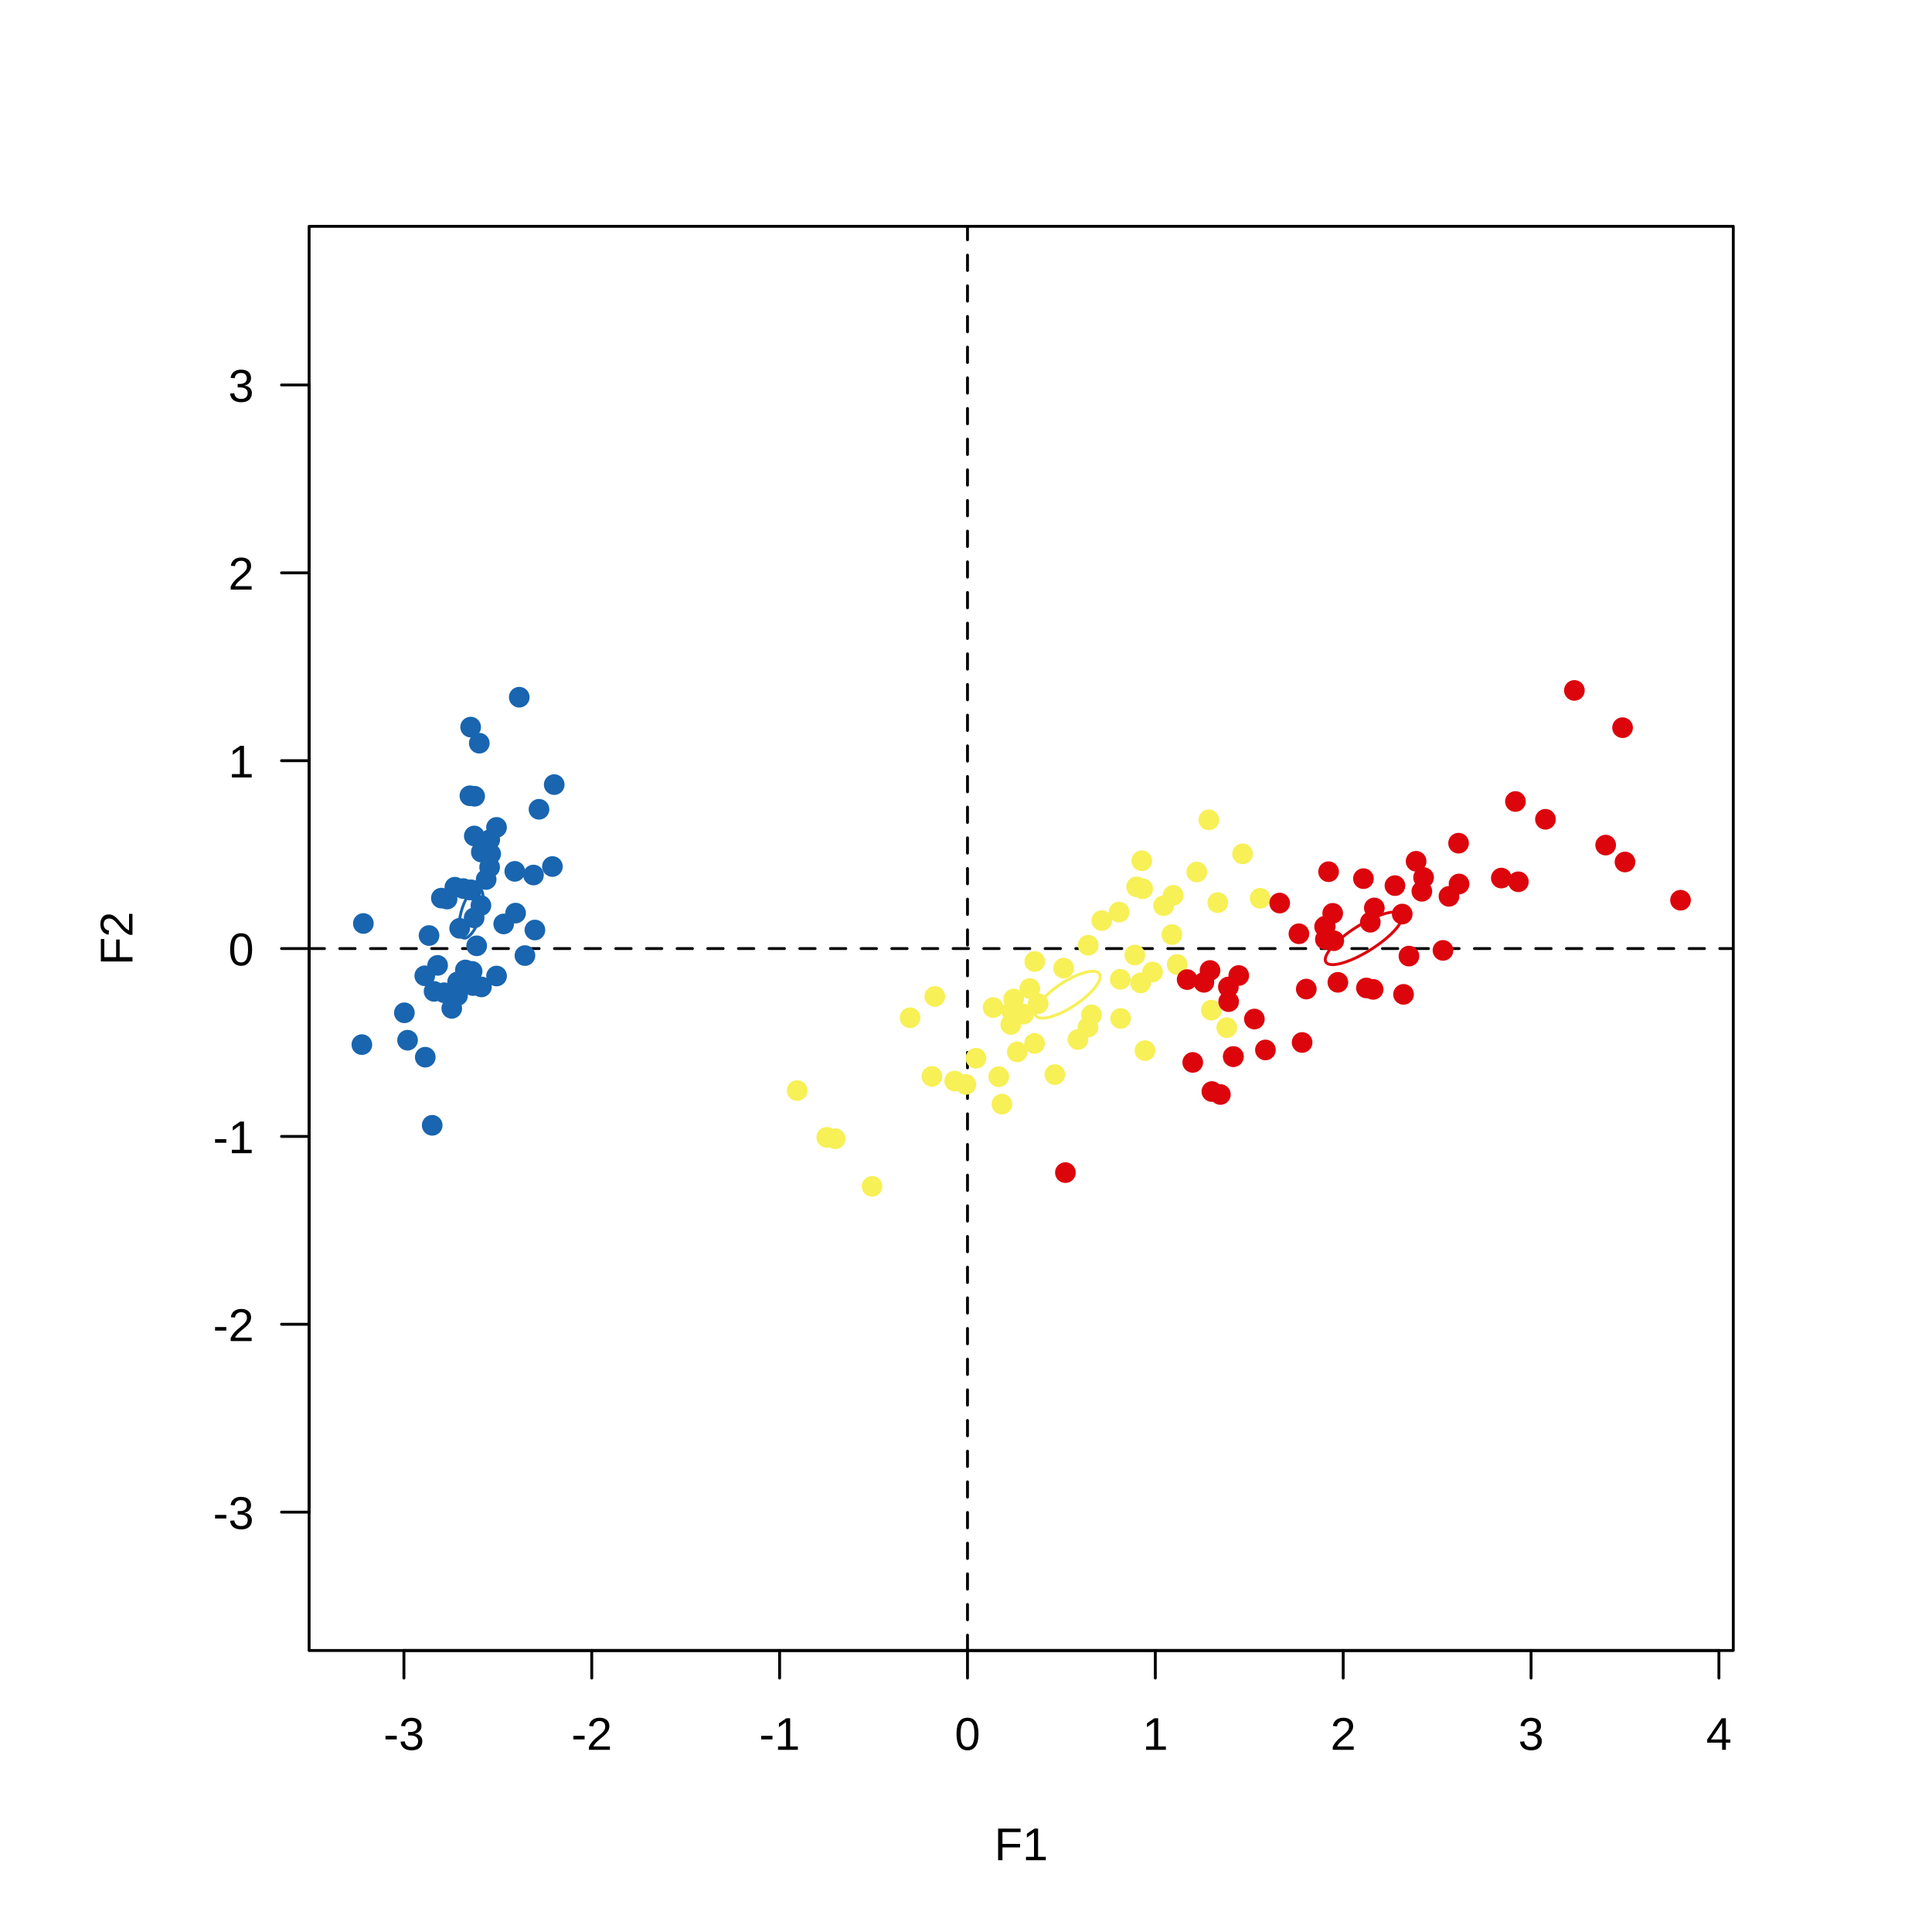
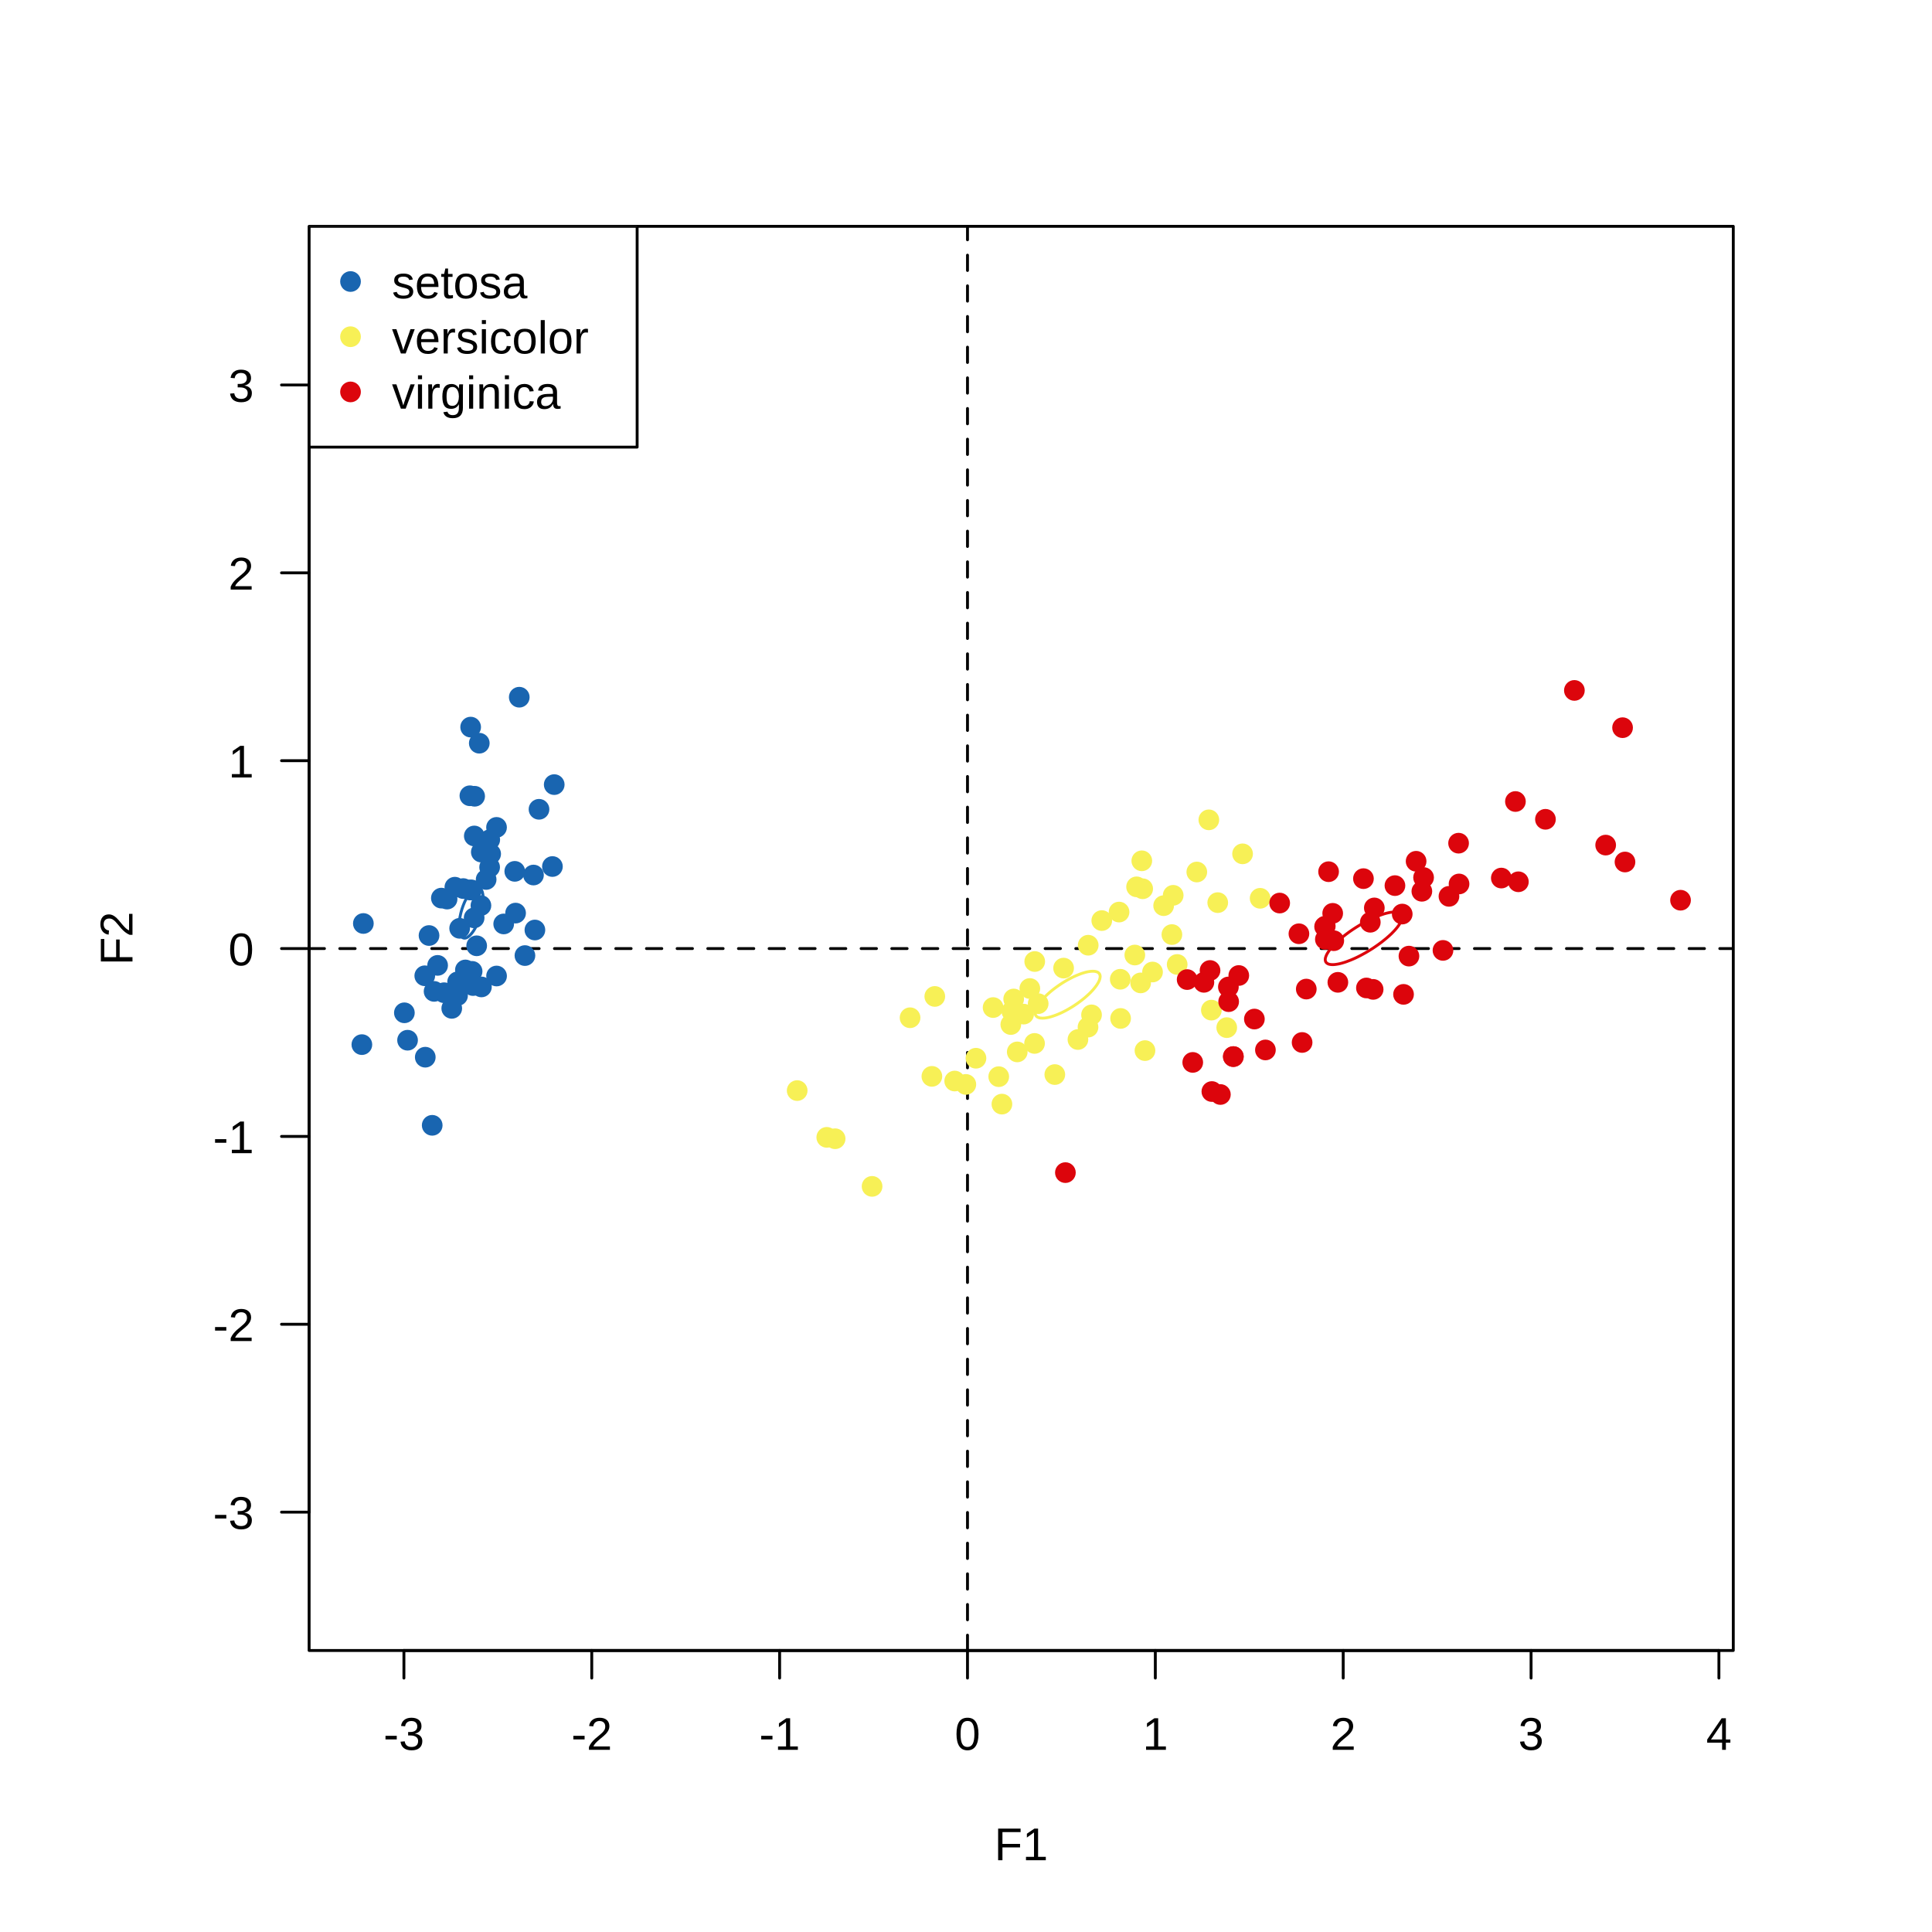
<svg xmlns="http://www.w3.org/2000/svg" class="svglite" width="504.00pt" height="504.00pt" viewBox="0 0 504.00 504.00">
  <defs>
    <style type="text/css">
    .svglite line, .svglite polyline, .svglite polygon, .svglite path, .svglite rect, .svglite circle {
      fill: none;
      stroke: #000000;
      stroke-linecap: round;
      stroke-linejoin: round;
      stroke-miterlimit: 10.00;
    }
    .svglite text {
      white-space: pre;
    }
  </style>
  </defs>
  <rect width="100%" height="100%" style="stroke: none; fill: #FFFFFF;" />
  <defs>
    <clipPath id="cpMC4wMHw1MDQuMDB8MC4wMHw1MDQuMDA=">
      <rect x="0.00" y="0.00" width="504.00" height="504.00" />
    </clipPath>
  </defs>
  <g clip-path="url(#cpMC4wMHw1MDQuMDB8MC4wMHw1MDQuMDA=)">
</g>
  <defs>
    <clipPath id="cpODAuNjR8NDUyLjE2fDU5LjA0fDQzMC41Ng==">
      <rect x="80.64" y="59.04" width="371.52" height="371.52" />
    </clipPath>
  </defs>
  <g clip-path="url(#cpODAuNjR8NDUyLjE2fDU5LjA0fDQzMC41Ng==)">
    <line x1="80.64" y1="247.45" x2="452.16" y2="247.45" style="stroke-width: 0.75; stroke-dasharray: 4.00,4.00;" />
    <line x1="252.39" y1="430.56" x2="252.39" y2="59.04" style="stroke-width: 0.75; stroke-dasharray: 4.00,4.00;" />
    <circle cx="120.85" cy="231.80" r="2.70" style="stroke-width: 0.75; stroke: none; fill: #1965B0;" />
    <circle cx="119.38" cy="256.13" r="2.70" style="stroke-width: 0.75; stroke: none; fill: #1965B0;" />
    <circle cx="110.81" cy="254.55" r="2.70" style="stroke-width: 0.75; stroke: none; fill: #1965B0;" />
    <circle cx="117.85" cy="263.05" r="2.70" style="stroke-width: 0.75; stroke: none; fill: #1965B0;" />
    <circle cx="118.66" cy="231.44" r="2.70" style="stroke-width: 0.75; stroke: none; fill: #1965B0;" />
    <circle cx="140.61" cy="211.12" r="2.70" style="stroke-width: 0.75; stroke: none; fill: #1965B0;" />
    <circle cx="114.16" cy="251.84" r="2.70" style="stroke-width: 0.75; stroke: none; fill: #1965B0;" />
    <circle cx="123.69" cy="239.44" r="2.70" style="stroke-width: 0.75; stroke: none; fill: #1965B0;" />
    <circle cx="110.94" cy="275.79" r="2.70" style="stroke-width: 0.75; stroke: none; fill: #1965B0;" />
    <circle cx="121.41" cy="253.03" r="2.70" style="stroke-width: 0.75; stroke: none; fill: #1965B0;" />
    <circle cx="129.53" cy="215.84" r="2.70" style="stroke-width: 0.75; stroke: none; fill: #1965B0;" />
    <circle cx="124.35" cy="246.73" r="2.70" style="stroke-width: 0.75; stroke: none; fill: #1965B0;" />
    <circle cx="115.85" cy="258.97" r="2.70" style="stroke-width: 0.75; stroke: none; fill: #1965B0;" />
    <circle cx="94.40" cy="272.51" r="2.70" style="stroke-width: 0.75; stroke: none; fill: #1965B0;" />
    <circle cx="122.78" cy="189.68" r="2.70" style="stroke-width: 0.75; stroke: none; fill: #1965B0;" />
    <circle cx="135.46" cy="181.88" r="2.70" style="stroke-width: 0.75; stroke: none; fill: #1965B0;" />
    <circle cx="123.82" cy="207.72" r="2.70" style="stroke-width: 0.75; stroke: none; fill: #1965B0;" />
    <circle cx="122.60" cy="232.17" r="2.70" style="stroke-width: 0.75; stroke: none; fill: #1965B0;" />
    <circle cx="144.58" cy="204.68" r="2.70" style="stroke-width: 0.75; stroke: none; fill: #1965B0;" />
    <circle cx="125.56" cy="222.28" r="2.70" style="stroke-width: 0.75; stroke: none; fill: #1965B0;" />
    <circle cx="139.17" cy="228.27" r="2.70" style="stroke-width: 0.75; stroke: none; fill: #1965B0;" />
    <circle cx="127.73" cy="226.23" r="2.70" style="stroke-width: 0.75; stroke: none; fill: #1965B0;" />
    <circle cx="94.79" cy="240.91" r="2.70" style="stroke-width: 0.75; stroke: none; fill: #1965B0;" />
    <circle cx="139.54" cy="242.61" r="2.70" style="stroke-width: 0.75; stroke: none; fill: #1965B0;" />
    <circle cx="136.94" cy="249.28" r="2.70" style="stroke-width: 0.75; stroke: none; fill: #1965B0;" />
    <circle cx="129.54" cy="254.61" r="2.70" style="stroke-width: 0.75; stroke: none; fill: #1965B0;" />
    <circle cx="131.40" cy="241.03" r="2.70" style="stroke-width: 0.75; stroke: none; fill: #1965B0;" />
    <circle cx="126.82" cy="229.43" r="2.70" style="stroke-width: 0.75; stroke: none; fill: #1965B0;" />
    <circle cx="123.03" cy="232.16" r="2.70" style="stroke-width: 0.75; stroke: none; fill: #1965B0;" />
    <circle cx="123.40" cy="257.10" r="2.70" style="stroke-width: 0.75; stroke: none; fill: #1965B0;" />
    <circle cx="125.59" cy="257.46" r="2.70" style="stroke-width: 0.75; stroke: none; fill: #1965B0;" />
    <circle cx="134.29" cy="227.31" r="2.70" style="stroke-width: 0.75; stroke: none; fill: #1965B0;" />
    <circle cx="122.58" cy="207.59" r="2.70" style="stroke-width: 0.75; stroke: none; fill: #1965B0;" />
    <circle cx="125.03" cy="193.88" r="2.70" style="stroke-width: 0.75; stroke: none; fill: #1965B0;" />
    <circle cx="123.16" cy="253.40" r="2.70" style="stroke-width: 0.75; stroke: none; fill: #1965B0;" />
    <circle cx="111.92" cy="244.05" r="2.70" style="stroke-width: 0.75; stroke: none; fill: #1965B0;" />
    <circle cx="123.73" cy="218.08" r="2.70" style="stroke-width: 0.75; stroke: none; fill: #1965B0;" />
    <circle cx="115.14" cy="234.29" r="2.70" style="stroke-width: 0.75; stroke: none; fill: #1965B0;" />
    <circle cx="106.32" cy="271.36" r="2.70" style="stroke-width: 0.75; stroke: none; fill: #1965B0;" />
    <circle cx="125.46" cy="236.23" r="2.70" style="stroke-width: 0.75; stroke: none; fill: #1965B0;" />
    <circle cx="116.63" cy="234.54" r="2.70" style="stroke-width: 0.75; stroke: none; fill: #1965B0;" />
    <circle cx="112.75" cy="293.56" r="2.70" style="stroke-width: 0.75; stroke: none; fill: #1965B0;" />
    <circle cx="105.49" cy="264.21" r="2.70" style="stroke-width: 0.75; stroke: none; fill: #1965B0;" />
    <circle cx="134.50" cy="238.20" r="2.70" style="stroke-width: 0.75; stroke: none; fill: #1965B0;" />
    <circle cx="144.11" cy="226.05" r="2.70" style="stroke-width: 0.75; stroke: none; fill: #1965B0;" />
    <circle cx="119.36" cy="259.71" r="2.70" style="stroke-width: 0.75; stroke: none; fill: #1965B0;" />
    <circle cx="128.00" cy="222.76" r="2.70" style="stroke-width: 0.75; stroke: none; fill: #1965B0;" />
    <circle cx="113.24" cy="258.62" r="2.70" style="stroke-width: 0.75; stroke: none; fill: #1965B0;" />
    <circle cx="127.76" cy="219.06" r="2.70" style="stroke-width: 0.75; stroke: none; fill: #1965B0;" />
    <circle cx="119.91" cy="242.17" r="2.70" style="stroke-width: 0.75; stroke: none; fill: #1965B0;" />
    <circle cx="315.35" cy="213.87" r="2.70" style="stroke-width: 0.75; stroke: none; fill: #F7F056;" />
    <circle cx="298.09" cy="231.85" r="2.70" style="stroke-width: 0.75; stroke: none; fill: #F7F056;" />
    <circle cx="324.15" cy="222.74" r="2.70" style="stroke-width: 0.75; stroke: none; fill: #F7F056;" />
    <circle cx="261.37" cy="288.03" r="2.70" style="stroke-width: 0.75; stroke: none; fill: #F7F056;" />
    <circle cx="305.71" cy="243.80" r="2.70" style="stroke-width: 0.75; stroke: none; fill: #F7F056;" />
    <circle cx="283.83" cy="267.95" r="2.70" style="stroke-width: 0.75; stroke: none; fill: #F7F056;" />
    <circle cx="306.05" cy="233.56" r="2.70" style="stroke-width: 0.75; stroke: none; fill: #F7F056;" />
    <circle cx="215.68" cy="296.70" r="2.70" style="stroke-width: 0.75; stroke: none; fill: #F7F056;" />
    <circle cx="303.56" cy="236.26" r="2.70" style="stroke-width: 0.75; stroke: none; fill: #F7F056;" />
    <circle cx="251.96" cy="282.89" r="2.70" style="stroke-width: 0.75; stroke: none; fill: #F7F056;" />
    <circle cx="227.50" cy="309.49" r="2.70" style="stroke-width: 0.75; stroke: none; fill: #F7F056;" />
    <circle cx="277.46" cy="252.55" r="2.70" style="stroke-width: 0.75; stroke: none; fill: #F7F056;" />
    <circle cx="265.37" cy="274.41" r="2.70" style="stroke-width: 0.75; stroke: none; fill: #F7F056;" />
    <circle cx="300.66" cy="253.57" r="2.70" style="stroke-width: 0.75; stroke: none; fill: #F7F056;" />
    <circle cx="243.86" cy="259.94" r="2.70" style="stroke-width: 0.75; stroke: none; fill: #F7F056;" />
    <circle cx="297.86" cy="224.56" r="2.70" style="stroke-width: 0.75; stroke: none; fill: #F7F056;" />
    <circle cx="284.75" cy="264.75" r="2.70" style="stroke-width: 0.75; stroke: none; fill: #F7F056;" />
    <circle cx="263.96" cy="263.80" r="2.70" style="stroke-width: 0.75; stroke: none; fill: #F7F056;" />
    <circle cx="298.69" cy="274.07" r="2.70" style="stroke-width: 0.75; stroke: none; fill: #F7F056;" />
    <circle cx="254.60" cy="276.06" r="2.70" style="stroke-width: 0.75; stroke: none; fill: #F7F056;" />
    <circle cx="307.09" cy="251.60" r="2.70" style="stroke-width: 0.75; stroke: none; fill: #F7F056;" />
    <circle cx="269.93" cy="250.83" r="2.70" style="stroke-width: 0.75; stroke: none; fill: #F7F056;" />
    <circle cx="316.01" cy="263.51" r="2.70" style="stroke-width: 0.75; stroke: none; fill: #F7F056;" />
    <circle cx="297.56" cy="256.41" r="2.70" style="stroke-width: 0.75; stroke: none; fill: #F7F056;" />
    <circle cx="287.42" cy="240.15" r="2.70" style="stroke-width: 0.75; stroke: none; fill: #F7F056;" />
    <circle cx="296.50" cy="231.35" r="2.70" style="stroke-width: 0.75; stroke: none; fill: #F7F056;" />
    <circle cx="317.67" cy="235.47" r="2.70" style="stroke-width: 0.75; stroke: none; fill: #F7F056;" />
    <circle cx="328.73" cy="234.34" r="2.70" style="stroke-width: 0.75; stroke: none; fill: #F7F056;" />
    <circle cx="292.24" cy="255.46" r="2.70" style="stroke-width: 0.75; stroke: none; fill: #F7F056;" />
    <circle cx="237.41" cy="265.50" r="2.70" style="stroke-width: 0.75; stroke: none; fill: #F7F056;" />
    <circle cx="249.05" cy="282.01" r="2.70" style="stroke-width: 0.75; stroke: none; fill: #F7F056;" />
    <circle cx="243.10" cy="280.79" r="2.70" style="stroke-width: 0.75; stroke: none; fill: #F7F056;" />
    <circle cx="259.07" cy="262.84" r="2.70" style="stroke-width: 0.75; stroke: none; fill: #F7F056;" />
    <circle cx="320.02" cy="268.08" r="2.70" style="stroke-width: 0.75; stroke: none; fill: #F7F056;" />
    <circle cx="281.20" cy="271.18" r="2.70" style="stroke-width: 0.75; stroke: none; fill: #F7F056;" />
    <circle cx="291.93" cy="237.93" r="2.70" style="stroke-width: 0.75; stroke: none; fill: #F7F056;" />
    <circle cx="312.21" cy="227.48" r="2.70" style="stroke-width: 0.75; stroke: none; fill: #F7F056;" />
    <circle cx="292.33" cy="265.68" r="2.70" style="stroke-width: 0.75; stroke: none; fill: #F7F056;" />
    <circle cx="264.44" cy="260.61" r="2.70" style="stroke-width: 0.75; stroke: none; fill: #F7F056;" />
    <circle cx="260.54" cy="280.87" r="2.70" style="stroke-width: 0.75; stroke: none; fill: #F7F056;" />
    <circle cx="275.17" cy="280.32" r="2.70" style="stroke-width: 0.75; stroke: none; fill: #F7F056;" />
    <circle cx="296.04" cy="249.14" r="2.70" style="stroke-width: 0.75; stroke: none; fill: #F7F056;" />
    <circle cx="263.69" cy="267.27" r="2.70" style="stroke-width: 0.75; stroke: none; fill: #F7F056;" />
    <circle cx="217.86" cy="297.06" r="2.70" style="stroke-width: 0.75; stroke: none; fill: #F7F056;" />
    <circle cx="269.88" cy="272.20" r="2.70" style="stroke-width: 0.75; stroke: none; fill: #F7F056;" />
    <circle cx="268.65" cy="257.87" r="2.70" style="stroke-width: 0.75; stroke: none; fill: #F7F056;" />
    <circle cx="270.83" cy="261.82" r="2.70" style="stroke-width: 0.75; stroke: none; fill: #F7F056;" />
    <circle cx="283.88" cy="246.58" r="2.70" style="stroke-width: 0.75; stroke: none; fill: #F7F056;" />
    <circle cx="207.96" cy="284.50" r="2.70" style="stroke-width: 0.75; stroke: none; fill: #F7F056;" />
    <circle cx="267.04" cy="264.55" r="2.70" style="stroke-width: 0.75; stroke: none; fill: #F7F056;" />
    <circle cx="376.43" cy="247.93" r="2.70" style="stroke-width: 0.75; stroke: none; fill: #DC050C;" />
    <circle cx="321.74" cy="275.63" r="2.70" style="stroke-width: 0.75; stroke: none; fill: #DC050C;" />
    <circle cx="380.62" cy="230.60" r="2.70" style="stroke-width: 0.75; stroke: none; fill: #DC050C;" />
    <circle cx="349.01" cy="256.26" r="2.70" style="stroke-width: 0.75; stroke: none; fill: #DC050C;" />
    <circle cx="367.55" cy="249.42" r="2.70" style="stroke-width: 0.75; stroke: none; fill: #DC050C;" />
    <circle cx="418.87" cy="220.46" r="2.70" style="stroke-width: 0.75; stroke: none; fill: #DC050C;" />
    <circle cx="277.93" cy="305.90" r="2.70" style="stroke-width: 0.75; stroke: none; fill: #DC050C;" />
    <circle cx="396.10" cy="230.03" r="2.70" style="stroke-width: 0.75; stroke: none; fill: #DC050C;" />
    <circle cx="366.14" cy="259.40" r="2.70" style="stroke-width: 0.75; stroke: none; fill: #DC050C;" />
    <circle cx="395.33" cy="209.09" r="2.70" style="stroke-width: 0.75; stroke: none; fill: #DC050C;" />
    <circle cx="333.83" cy="235.58" r="2.70" style="stroke-width: 0.75; stroke: none; fill: #DC050C;" />
    <circle cx="340.77" cy="258.02" r="2.70" style="stroke-width: 0.75; stroke: none; fill: #DC050C;" />
    <circle cx="358.52" cy="236.85" r="2.70" style="stroke-width: 0.75; stroke: none; fill: #DC050C;" />
    <circle cx="318.36" cy="285.52" r="2.70" style="stroke-width: 0.75; stroke: none; fill: #DC050C;" />
    <circle cx="330.11" cy="273.90" r="2.70" style="stroke-width: 0.75; stroke: none; fill: #DC050C;" />
    <circle cx="345.72" cy="241.61" r="2.70" style="stroke-width: 0.75; stroke: none; fill: #DC050C;" />
    <circle cx="347.94" cy="245.40" r="2.70" style="stroke-width: 0.75; stroke: none; fill: #DC050C;" />
    <circle cx="423.28" cy="189.83" r="2.70" style="stroke-width: 0.75; stroke: none; fill: #DC050C;" />
    <circle cx="438.40" cy="234.84" r="2.70" style="stroke-width: 0.75; stroke: none; fill: #DC050C;" />
    <circle cx="316.14" cy="284.75" r="2.70" style="stroke-width: 0.75; stroke: none; fill: #DC050C;" />
    <circle cx="371.37" cy="228.92" r="2.70" style="stroke-width: 0.75; stroke: none; fill: #DC050C;" />
    <circle cx="311.15" cy="277.15" r="2.70" style="stroke-width: 0.75; stroke: none; fill: #DC050C;" />
    <circle cx="423.91" cy="224.87" r="2.70" style="stroke-width: 0.75; stroke: none; fill: #DC050C;" />
    <circle cx="320.45" cy="257.47" r="2.70" style="stroke-width: 0.75; stroke: none; fill: #DC050C;" />
    <circle cx="363.90" cy="231.03" r="2.70" style="stroke-width: 0.75; stroke: none; fill: #DC050C;" />
    <circle cx="380.50" cy="219.96" r="2.70" style="stroke-width: 0.75; stroke: none; fill: #DC050C;" />
    <circle cx="314.06" cy="256.26" r="2.70" style="stroke-width: 0.75; stroke: none; fill: #DC050C;" />
    <circle cx="315.66" cy="253.17" r="2.70" style="stroke-width: 0.75; stroke: none; fill: #DC050C;" />
    <circle cx="356.46" cy="257.73" r="2.70" style="stroke-width: 0.75; stroke: none; fill: #DC050C;" />
    <circle cx="369.42" cy="224.68" r="2.70" style="stroke-width: 0.75; stroke: none; fill: #DC050C;" />
    <circle cx="391.65" cy="229.06" r="2.70" style="stroke-width: 0.75; stroke: none; fill: #DC050C;" />
    <circle cx="410.71" cy="180.11" r="2.70" style="stroke-width: 0.75; stroke: none; fill: #DC050C;" />
    <circle cx="358.21" cy="258.10" r="2.70" style="stroke-width: 0.75; stroke: none; fill: #DC050C;" />
    <circle cx="323.16" cy="254.48" r="2.70" style="stroke-width: 0.75; stroke: none; fill: #DC050C;" />
    <circle cx="339.68" cy="271.95" r="2.70" style="stroke-width: 0.75; stroke: none; fill: #DC050C;" />
    <circle cx="403.16" cy="213.73" r="2.70" style="stroke-width: 0.75; stroke: none; fill: #DC050C;" />
    <circle cx="357.47" cy="240.59" r="2.70" style="stroke-width: 0.75; stroke: none; fill: #DC050C;" />
    <circle cx="345.75" cy="245.04" r="2.70" style="stroke-width: 0.75; stroke: none; fill: #DC050C;" />
    <circle cx="309.69" cy="255.54" r="2.70" style="stroke-width: 0.75; stroke: none; fill: #DC050C;" />
    <circle cx="355.68" cy="229.21" r="2.70" style="stroke-width: 0.75; stroke: none; fill: #DC050C;" />
    <circle cx="365.80" cy="238.45" r="2.70" style="stroke-width: 0.75; stroke: none; fill: #DC050C;" />
    <circle cx="346.59" cy="227.40" r="2.70" style="stroke-width: 0.75; stroke: none; fill: #DC050C;" />
    <circle cx="321.74" cy="275.63" r="2.70" style="stroke-width: 0.75; stroke: none; fill: #DC050C;" />
    <circle cx="377.99" cy="233.83" r="2.70" style="stroke-width: 0.75; stroke: none; fill: #DC050C;" />
    <circle cx="370.92" cy="232.51" r="2.70" style="stroke-width: 0.75; stroke: none; fill: #DC050C;" />
    <circle cx="347.66" cy="238.26" r="2.70" style="stroke-width: 0.75; stroke: none; fill: #DC050C;" />
    <circle cx="327.23" cy="265.84" r="2.70" style="stroke-width: 0.75; stroke: none; fill: #DC050C;" />
    <circle cx="338.85" cy="243.59" r="2.70" style="stroke-width: 0.75; stroke: none; fill: #DC050C;" />
    <circle cx="345.55" cy="241.74" r="2.70" style="stroke-width: 0.75; stroke: none; fill: #DC050C;" />
    <circle cx="320.52" cy="261.30" r="2.70" style="stroke-width: 0.75; stroke: none; fill: #DC050C;" />
    <polygon points="125.66,232.27 125.56,232.08 125.44,231.91 125.32,231.77 125.19,231.66 125.05,231.57 124.90,231.51 124.74,231.47 124.58,231.46 124.40,231.48 124.23,231.52 124.04,231.59 123.85,231.69 123.66,231.81 123.47,231.96 123.27,232.13 123.07,232.33 122.87,232.55 122.67,232.79 122.47,233.05 122.27,233.34 122.08,233.64 121.89,233.96 121.70,234.30 121.52,234.65 121.34,235.02 121.17,235.39 121.01,235.78 120.85,236.18 120.70,236.59 120.56,237.00 120.43,237.42 120.31,237.84 120.20,238.26 120.11,238.68 120.02,239.10 119.94,239.51 119.88,239.92 119.83,240.32 119.79,240.72 119.76,241.10 119.75,241.47 119.74,241.82 119.75,242.16 119.78,242.49 119.81,242.79 119.86,243.08 119.92,243.35 120.00,243.60 120.08,243.82 120.18,244.02 120.28,244.20 120.40,244.35 120.53,244.48 120.66,244.58 120.81,244.66 120.96,244.71 121.12,244.73 121.29,244.73 121.47,244.70 121.65,244.64 121.84,244.56 122.03,244.45 122.22,244.31 122.42,244.15 122.61,243.97 122.81,243.76 123.01,243.53 123.21,243.28 123.41,243.00 123.61,242.71 123.80,242.40 123.99,242.07 124.17,241.72 124.35,241.36 124.53,240.99 124.70,240.60 124.86,240.21 125.01,239.81 125.15,239.40 125.29,238.98 125.41,238.56 125.53,238.14 125.63,237.72 125.72,237.30 125.80,236.89 125.87,236.47 125.93,236.07 125.98,235.67 126.01,235.29 126.03,234.91 126.04,234.55 126.04,234.20 126.02,233.87 125.99,233.55 125.95,233.25 125.89,232.97 125.83,232.72 125.75,232.48 125.66,232.27 " style="stroke-width: 0.75; stroke: #1965B0;" />
    <polygon points="286.51,253.72 286.31,253.60 286.08,253.51 285.82,253.44 285.54,253.39 285.22,253.37 284.88,253.37 284.51,253.40 284.11,253.45 283.70,253.52 283.26,253.62 282.81,253.75 282.34,253.89 281.85,254.06 281.35,254.26 280.83,254.47 280.31,254.70 279.78,254.95 279.25,255.22 278.71,255.51 278.17,255.81 277.64,256.13 277.10,256.46 276.58,256.80 276.06,257.16 275.55,257.52 275.05,257.89 274.56,258.27 274.10,258.65 273.65,259.04 273.22,259.43 272.81,259.82 272.42,260.20 272.06,260.59 271.72,260.97 271.42,261.34 271.14,261.71 270.89,262.06 270.67,262.41 270.48,262.75 270.33,263.07 270.20,263.38 270.11,263.67 270.06,263.94 270.04,264.20 270.05,264.44 270.10,264.66 270.18,264.85 270.30,265.03 270.44,265.18 270.63,265.31 270.84,265.42 271.08,265.50 271.35,265.56 271.66,265.59 271.99,265.60 272.34,265.59 272.72,265.55 273.13,265.49 273.55,265.40 274.00,265.29 274.46,265.15 274.94,264.99 275.44,264.81 275.95,264.61 276.46,264.39 276.99,264.15 277.52,263.89 278.06,263.61 278.60,263.31 279.13,263.00 279.67,262.68 280.20,262.34 280.72,261.99 281.24,261.63 281.74,261.26 282.23,260.89 282.71,260.51 283.17,260.12 283.61,259.73 284.03,259.35 284.43,258.96 284.80,258.57 285.15,258.19 285.47,257.81 285.76,257.44 286.03,257.08 286.26,256.73 286.47,256.39 286.64,256.06 286.78,255.75 286.88,255.45 286.95,255.16 286.99,254.90 287.00,254.65 286.96,254.42 286.90,254.21 286.80,254.03 286.67,253.86 286.51,253.72 " style="stroke-width: 0.75; stroke: #F7F056;" />
    <polygon points="365.30,238.24 365.09,238.12 364.83,238.02 364.54,237.96 364.22,237.92 363.86,237.90 363.46,237.92 363.04,237.96 362.59,238.03 362.11,238.13 361.60,238.25 361.07,238.40 360.52,238.58 359.95,238.78 359.37,239.01 358.77,239.25 358.15,239.52 357.53,239.82 356.90,240.13 356.26,240.46 355.63,240.81 354.99,241.17 354.36,241.55 353.73,241.94 353.11,242.34 352.50,242.75 351.90,243.17 351.32,243.60 350.76,244.03 350.22,244.47 349.70,244.90 349.20,245.34 348.73,245.77 348.29,246.20 347.88,246.62 347.50,247.04 347.16,247.45 346.84,247.84 346.57,248.23 346.33,248.60 346.13,248.95 345.97,249.29 345.85,249.61 345.76,249.91 345.72,250.19 345.72,250.44 345.76,250.68 345.83,250.89 345.95,251.07 346.11,251.23 346.31,251.37 346.54,251.48 346.82,251.56 347.12,251.61 347.47,251.64 347.84,251.64 348.25,251.61 348.69,251.55 349.15,251.47 349.65,251.36 350.17,251.22 350.71,251.06 351.27,250.87 351.84,250.65 352.44,250.42 353.05,250.16 353.67,249.88 354.29,249.58 354.93,249.25 355.56,248.91 356.20,248.56 356.83,248.19 357.46,247.80 358.09,247.41 358.70,247.00 359.31,246.58 359.89,246.16 360.47,245.73 361.02,245.29 361.55,244.86 362.06,244.42 362.54,243.99 363.00,243.56 363.42,243.13 363.82,242.71 364.18,242.30 364.51,241.90 364.80,241.51 365.06,241.13 365.28,240.77 365.46,240.42 365.61,240.09 365.71,239.79 365.77,239.50 365.79,239.23 365.77,238.98 365.72,238.76 365.62,238.56 365.48,238.39 365.30,238.24 " style="stroke-width: 0.75; stroke: #DC050C;" />
  </g>
  <g clip-path="url(#cpMC4wMHw1MDQuMDB8MC4wMHw1MDQuMDA=)">
    <line x1="105.37" y1="430.56" x2="448.41" y2="430.56" style="stroke-width: 0.75;" />
    <line x1="105.37" y1="430.56" x2="105.37" y2="437.76" style="stroke-width: 0.75;" />
    <line x1="154.37" y1="430.56" x2="154.37" y2="437.76" style="stroke-width: 0.75;" />
    <line x1="203.38" y1="430.56" x2="203.38" y2="437.76" style="stroke-width: 0.75;" />
    <line x1="252.39" y1="430.56" x2="252.39" y2="437.76" style="stroke-width: 0.75;" />
    <line x1="301.39" y1="430.56" x2="301.39" y2="437.76" style="stroke-width: 0.75;" />
    <line x1="350.40" y1="430.56" x2="350.40" y2="437.76" style="stroke-width: 0.75;" />
    <line x1="399.41" y1="430.56" x2="399.41" y2="437.76" style="stroke-width: 0.75;" />
    <line x1="448.41" y1="430.56" x2="448.41" y2="437.76" style="stroke-width: 0.75;" />
    <text x="105.37" y="456.48" text-anchor="middle" style="font-size: 12.00px; font-family: &quot;Arial&quot;;" textLength="11.97px" lengthAdjust="spacingAndGlyphs">-3</text>
    <text x="154.37" y="456.48" text-anchor="middle" style="font-size: 12.00px; font-family: &quot;Arial&quot;;" textLength="11.97px" lengthAdjust="spacingAndGlyphs">-2</text>
    <text x="203.38" y="456.48" text-anchor="middle" style="font-size: 12.00px; font-family: &quot;Arial&quot;;" textLength="11.97px" lengthAdjust="spacingAndGlyphs">-1</text>
    <text x="252.39" y="456.48" text-anchor="middle" style="font-size: 12.00px; font-family: &quot;Arial&quot;;" textLength="7.64px" lengthAdjust="spacingAndGlyphs">0</text>
    <text x="301.39" y="456.48" text-anchor="middle" style="font-size: 12.00px; font-family: &quot;Arial&quot;;" textLength="7.64px" lengthAdjust="spacingAndGlyphs">1</text>
    <text x="350.40" y="456.48" text-anchor="middle" style="font-size: 12.00px; font-family: &quot;Arial&quot;;" textLength="7.64px" lengthAdjust="spacingAndGlyphs">2</text>
    <text x="399.41" y="456.48" text-anchor="middle" style="font-size: 12.00px; font-family: &quot;Arial&quot;;" textLength="7.64px" lengthAdjust="spacingAndGlyphs">3</text>
    <text x="448.41" y="456.48" text-anchor="middle" style="font-size: 12.00px; font-family: &quot;Arial&quot;;" textLength="7.64px" lengthAdjust="spacingAndGlyphs">4</text>
    <line x1="80.64" y1="394.47" x2="80.64" y2="100.43" style="stroke-width: 0.75;" />
    <line x1="80.64" y1="394.47" x2="73.44" y2="394.47" style="stroke-width: 0.75;" />
    <line x1="80.64" y1="345.46" x2="73.44" y2="345.46" style="stroke-width: 0.75;" />
    <line x1="80.64" y1="296.46" x2="73.44" y2="296.46" style="stroke-width: 0.75;" />
    <line x1="80.64" y1="247.45" x2="73.44" y2="247.45" style="stroke-width: 0.75;" />
    <line x1="80.64" y1="198.44" x2="73.44" y2="198.44" style="stroke-width: 0.75;" />
    <line x1="80.64" y1="149.44" x2="73.44" y2="149.44" style="stroke-width: 0.75;" />
    <line x1="80.64" y1="100.43" x2="73.44" y2="100.43" style="stroke-width: 0.75;" />
    <text x="66.24" y="398.85" text-anchor="end" style="font-size: 12.00px; font-family: &quot;Arial&quot;;" textLength="11.97px" lengthAdjust="spacingAndGlyphs">-3</text>
    <text x="66.24" y="349.84" text-anchor="end" style="font-size: 12.00px; font-family: &quot;Arial&quot;;" textLength="11.97px" lengthAdjust="spacingAndGlyphs">-2</text>
    <text x="66.24" y="300.83" text-anchor="end" style="font-size: 12.00px; font-family: &quot;Arial&quot;;" textLength="11.97px" lengthAdjust="spacingAndGlyphs">-1</text>
    <text x="66.24" y="251.83" text-anchor="end" style="font-size: 12.00px; font-family: &quot;Arial&quot;;" textLength="7.64px" lengthAdjust="spacingAndGlyphs">0</text>
    <text x="66.24" y="202.82" text-anchor="end" style="font-size: 12.00px; font-family: &quot;Arial&quot;;" textLength="7.64px" lengthAdjust="spacingAndGlyphs">1</text>
    <text x="66.24" y="153.81" text-anchor="end" style="font-size: 12.00px; font-family: &quot;Arial&quot;;" textLength="7.64px" lengthAdjust="spacingAndGlyphs">2</text>
    <text x="66.24" y="104.81" text-anchor="end" style="font-size: 12.00px; font-family: &quot;Arial&quot;;" textLength="7.64px" lengthAdjust="spacingAndGlyphs">3</text>
    <polygon points="80.64,430.56 452.16,430.56 452.16,59.04 80.64,59.04 " style="stroke-width: 0.75;" />
    <text x="266.40" y="485.28" text-anchor="middle" style="font-size: 12.00px; font-family: &quot;Arial&quot;;" textLength="14.54px" lengthAdjust="spacingAndGlyphs">F1</text>
    <text transform="translate(34.56,244.80) rotate(-90)" text-anchor="middle" style="font-size: 12.00px; font-family: &quot;Arial&quot;;" textLength="14.54px" lengthAdjust="spacingAndGlyphs">F2</text>
  </g>
+   <g clip-path="url(#cpODAuNjR8NDUyLjE2fDU5LjA0fDQzMC41Ng==)">
+     <rect x="80.64" y="59.04" width="85.57" height="57.60" style="stroke-width: 0.75; fill: #FFFFFF;" />
+     <circle cx="91.44" cy="73.44" r="2.70" style="stroke-width: 0.75; stroke: none; fill: #1965B0;" />
+     <circle cx="91.44" cy="87.84" r="2.70" style="stroke-width: 0.75; stroke: none; fill: #F7F056;" />
+     <circle cx="91.44" cy="102.24" r="2.70" style="stroke-width: 0.75; stroke: none; fill: #DC050C;" />
+     <text x="102.24" y="77.81" style="font-size: 12.00px; font-family: &quot;Arial&quot;;" textLength="39.31px" lengthAdjust="spacingAndGlyphs">setosa</text>
+     <text x="102.24" y="92.21" style="font-size: 12.00px; font-family: &quot;Arial&quot;;" textLength="58.57px" lengthAdjust="spacingAndGlyphs">versicolor</text>
+     <text x="102.24" y="106.61" style="font-size: 12.00px; font-family: &quot;Arial&quot;;" textLength="51.02px" lengthAdjust="spacingAndGlyphs">virginica</text>
+   </g>
</svg>
